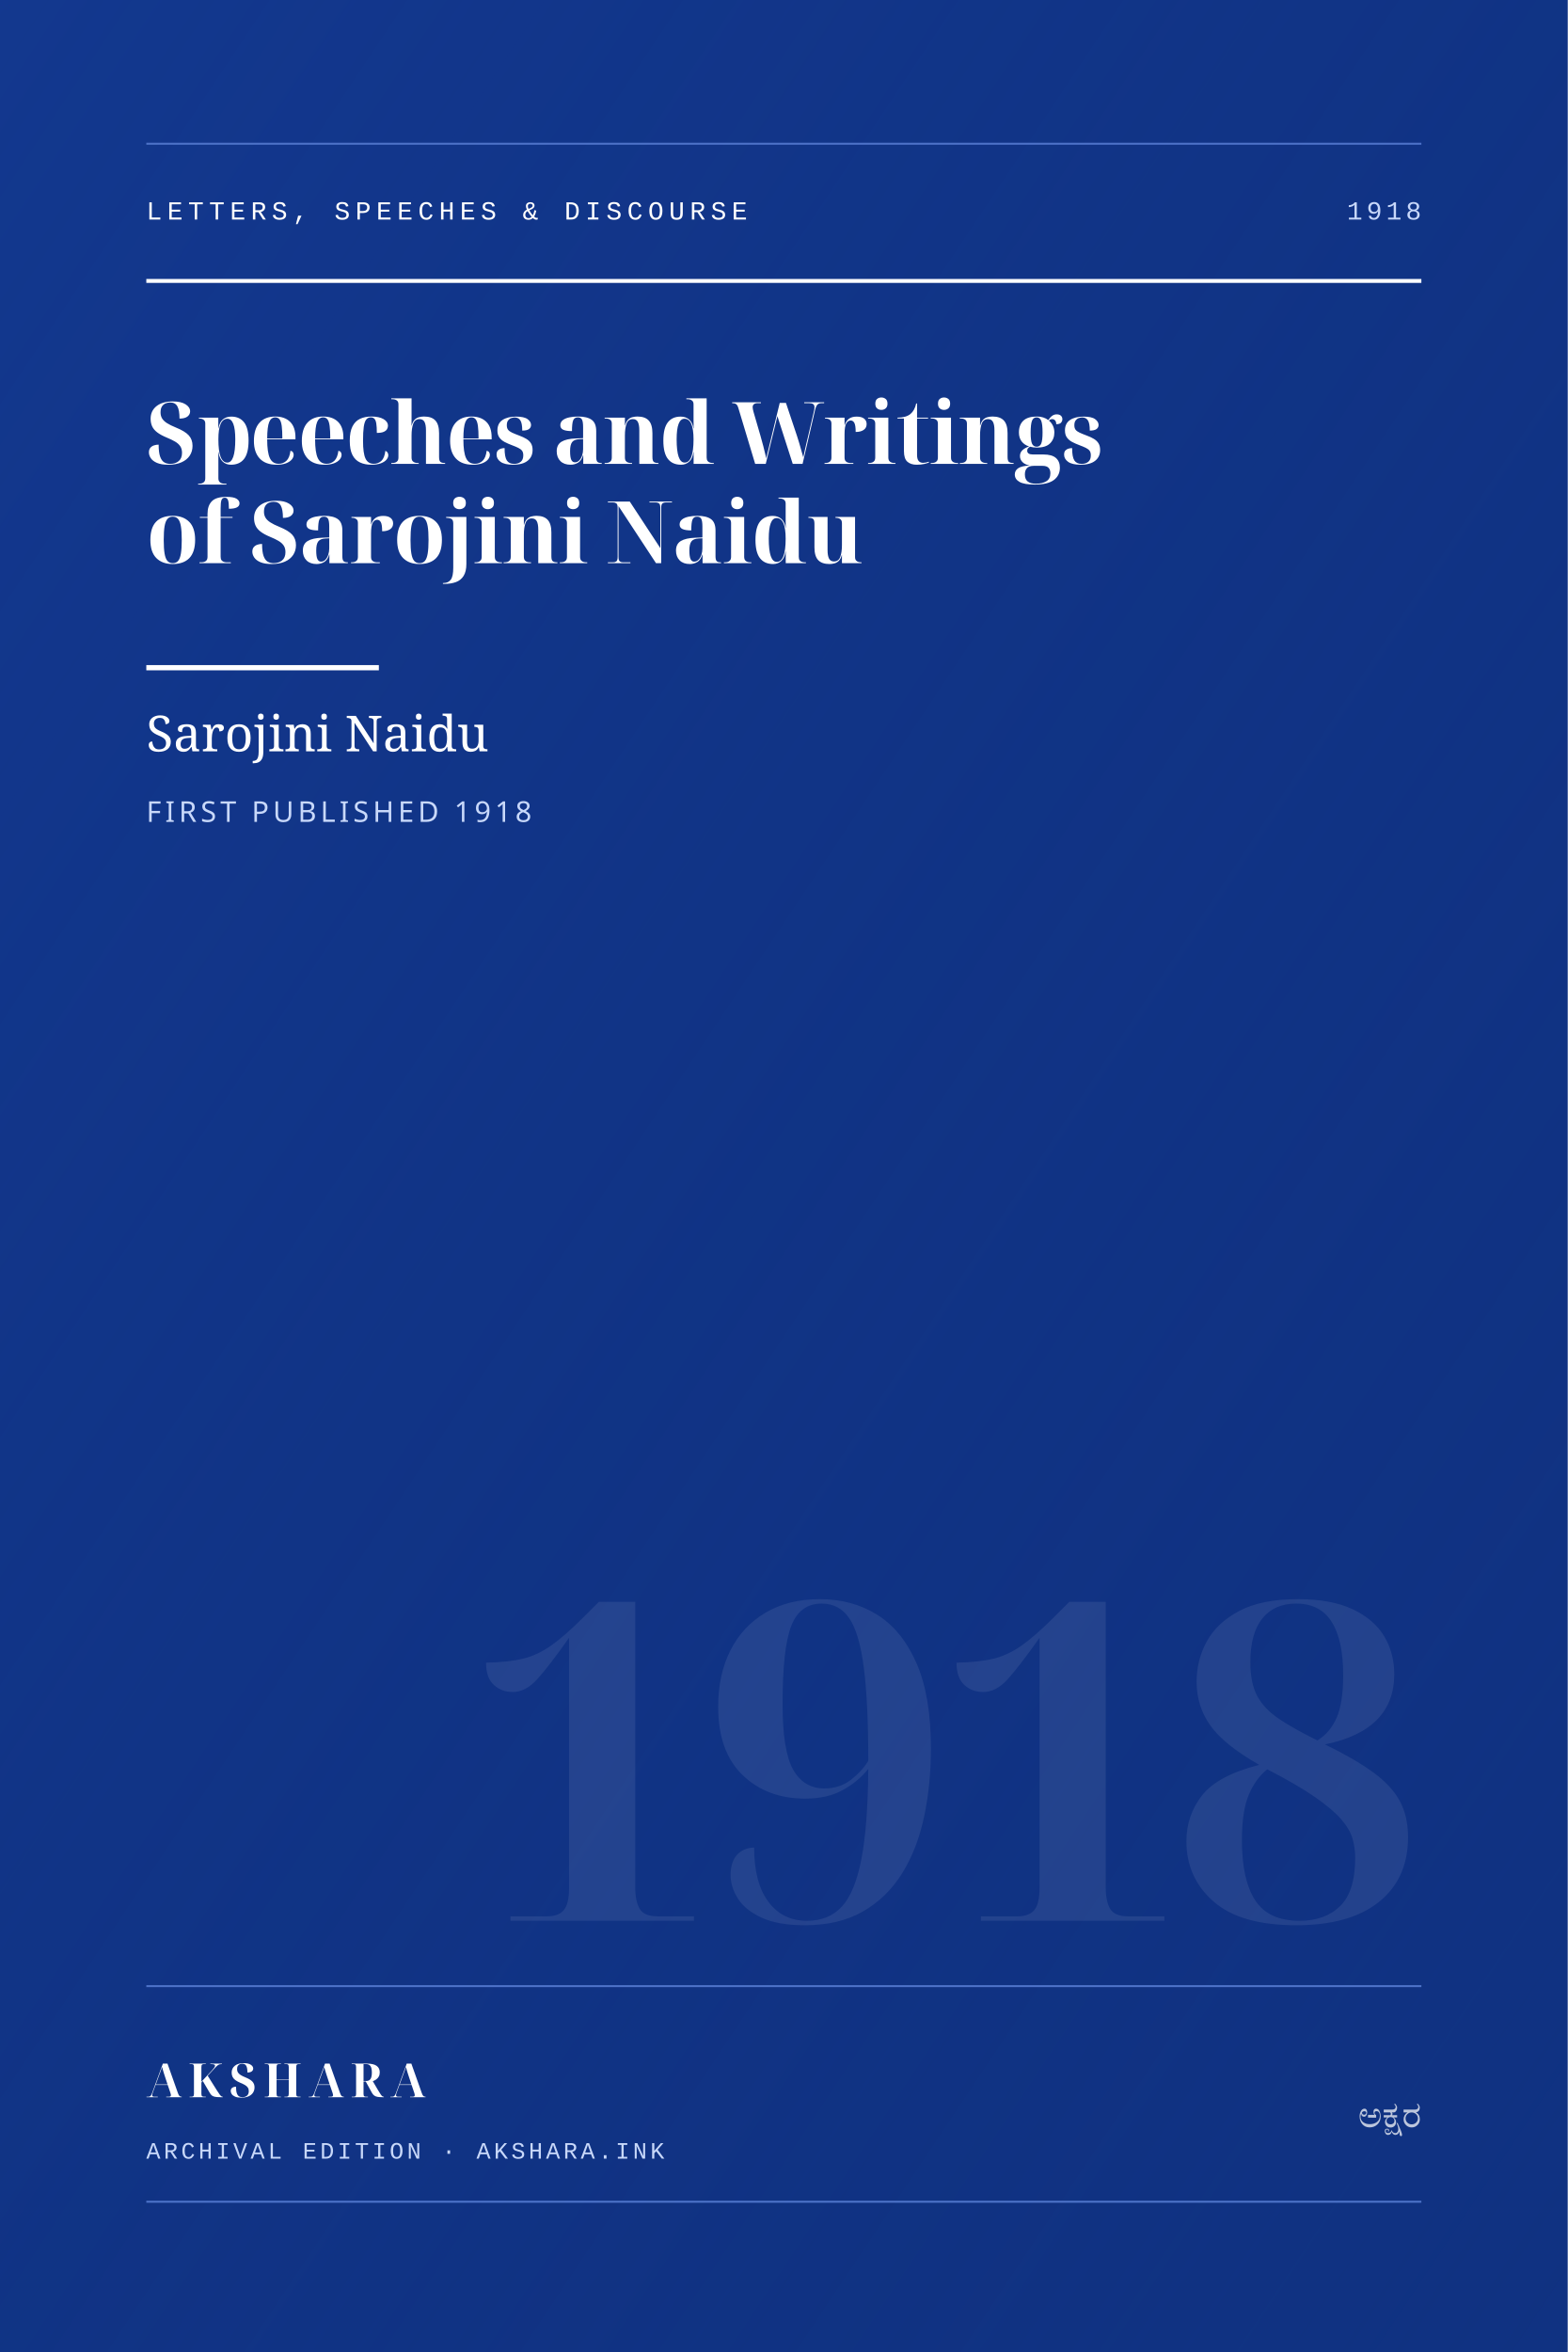
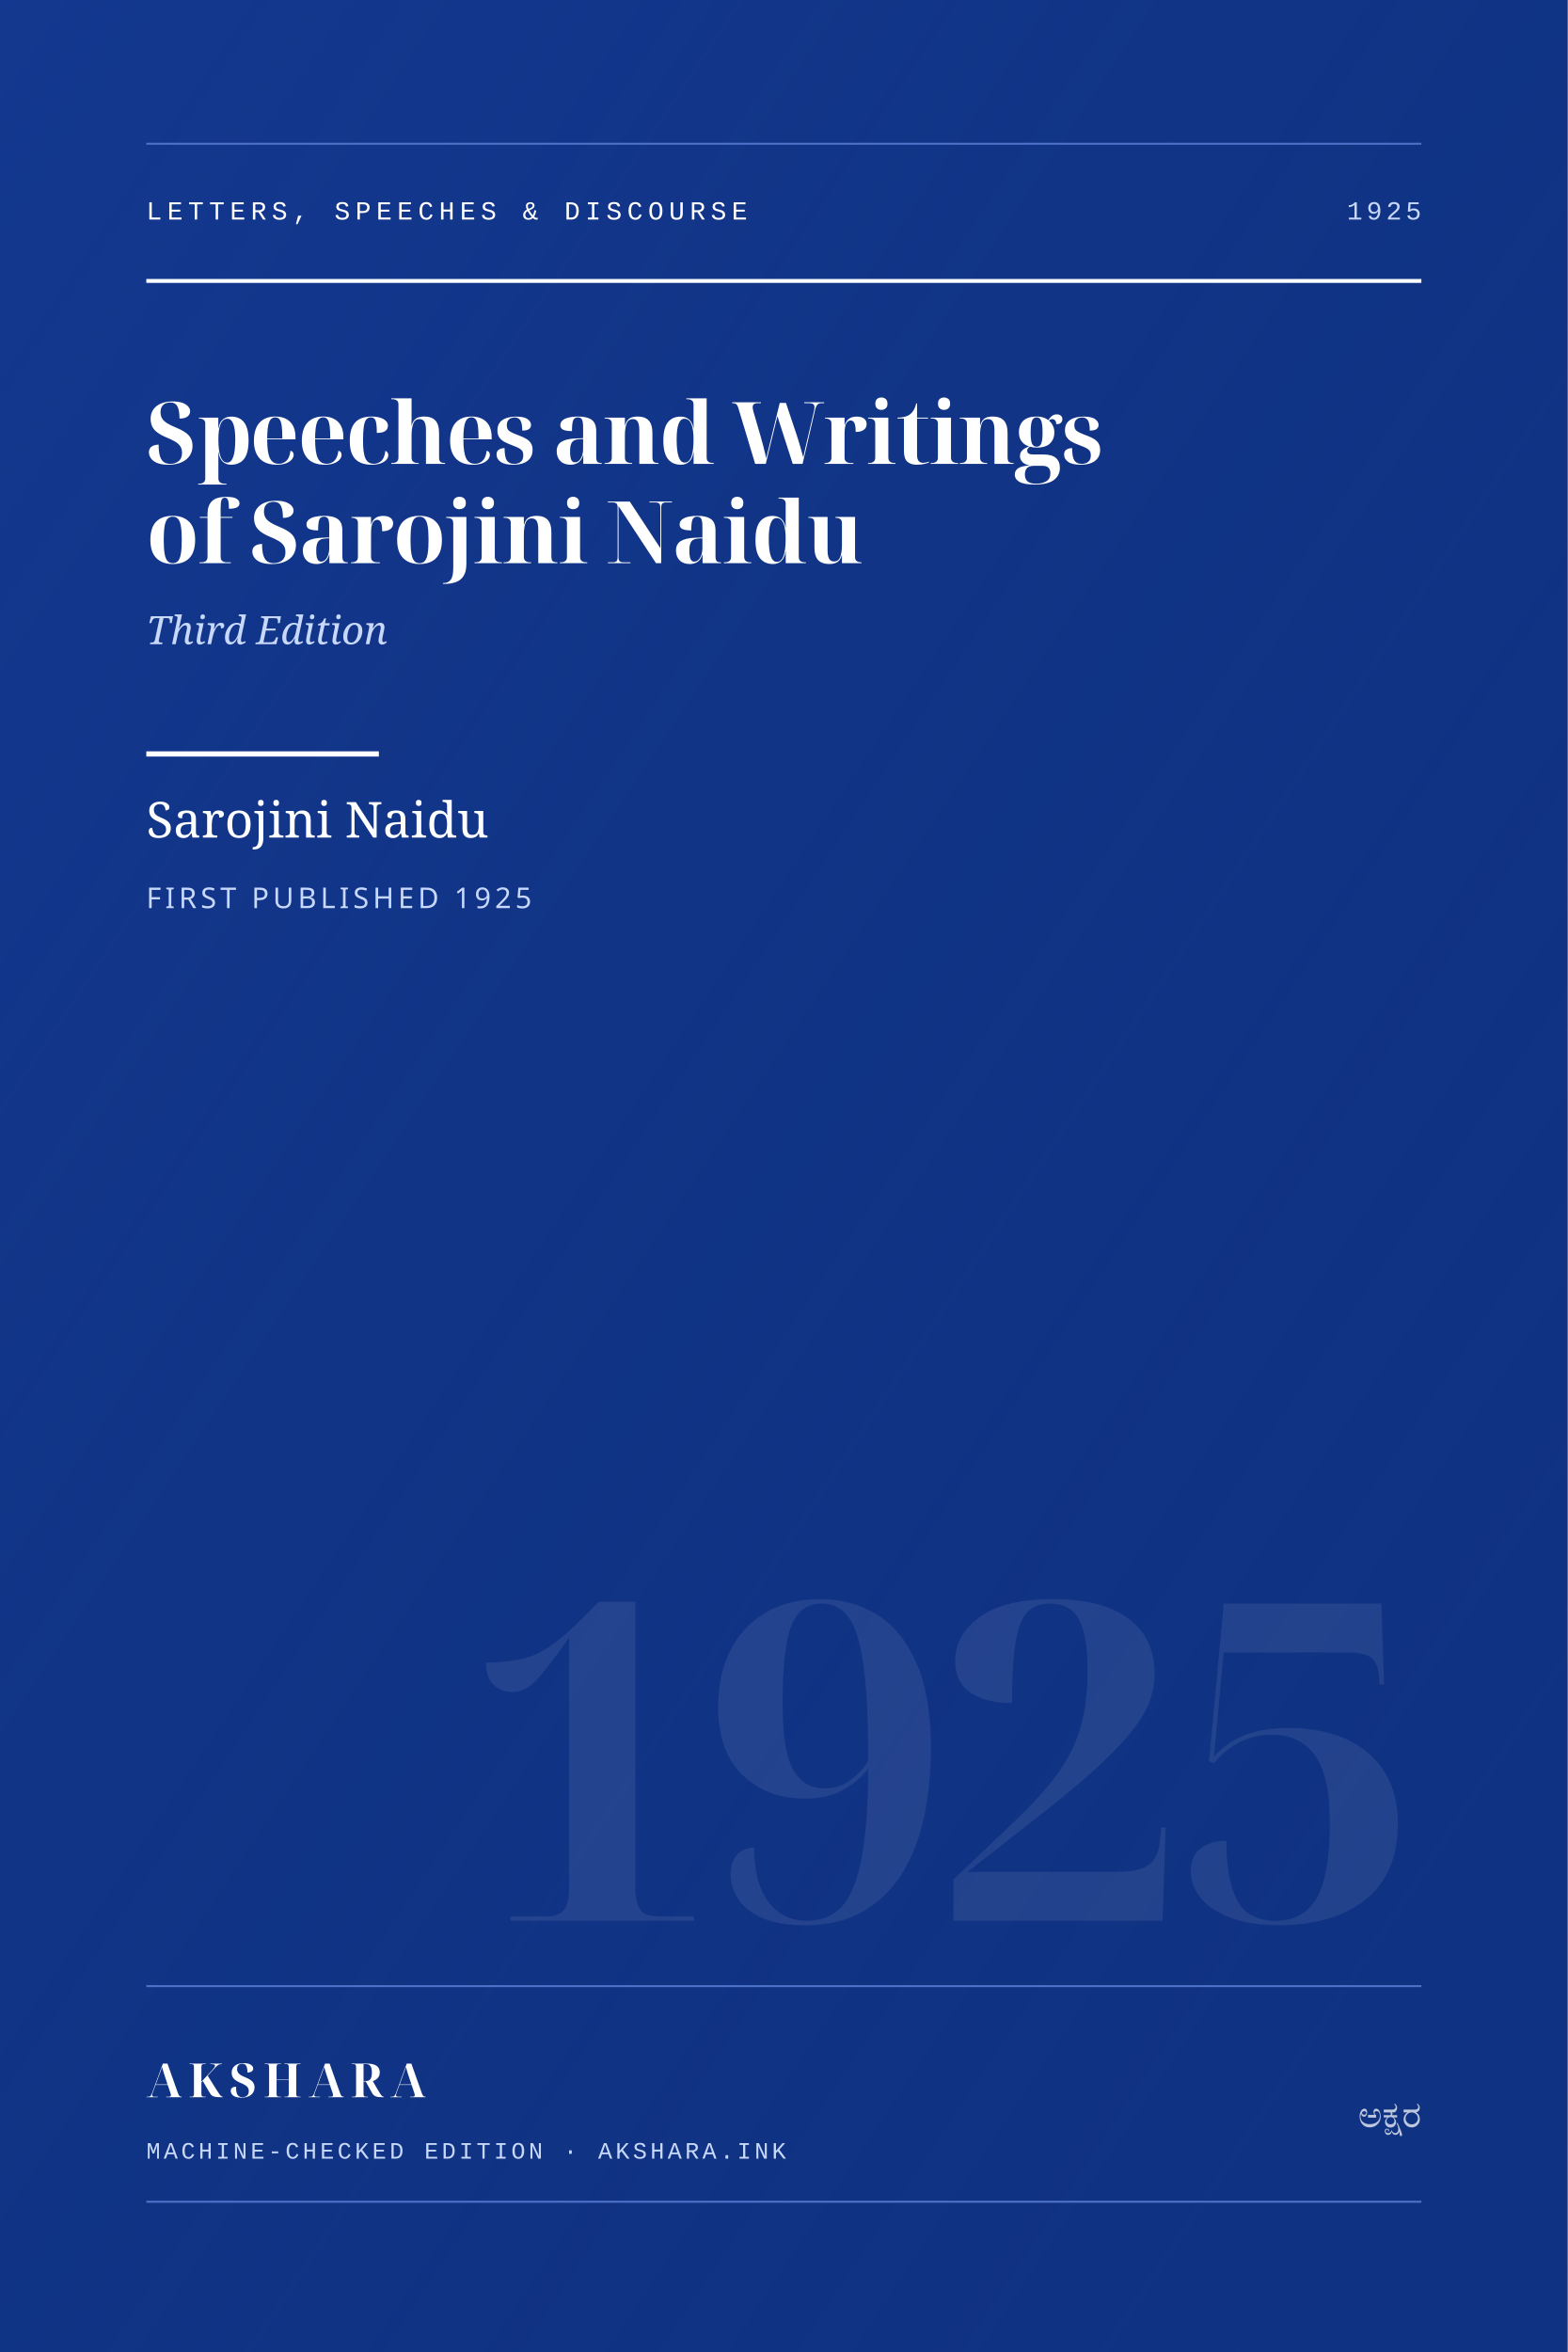
<svg xmlns="http://www.w3.org/2000/svg" viewBox="0 0 1200 1800" width="1200" height="1800">
  <defs>
    <linearGradient id="bgShade" x1="0" y1="0" x2="1" y2="1">
      <stop offset="0%" stop-color="#163F9E" stop-opacity="0.45" />
      <stop offset="100%" stop-color="#103282" stop-opacity="0" />
    </linearGradient>
  </defs>
  <rect width="1200" height="1800" fill="#103282" />
  <rect width="1200" height="1800" fill="url(#bgShade)" />
  <line x1="112" y1="110" x2="1088" y2="110" stroke="#4D72C8" stroke-width="1.5" />
  <line x1="112" y1="215" x2="1088" y2="215" stroke="#FFFFFF" stroke-width="3" />
-   <text x="1088" y="1470" text-anchor="end" fill="#FFFFFF" fill-opacity="0.08" font-family="Noto Serif Display, Noto Serif, Georgia, serif" font-weight="700" font-size="340" letter-spacing="-10">1918</text>
+   <text x="1088" y="1470" text-anchor="end" fill="#FFFFFF" fill-opacity="0.08" font-family="Noto Serif Display, Noto Serif, Georgia, serif" font-weight="700" font-size="340" letter-spacing="-10">1925</text>
  <line x1="112" y1="1520" x2="1088" y2="1520" stroke="#4D72C8" stroke-width="1.5" />
  <line x1="112" y1="1685" x2="1088" y2="1685" stroke="#4D72C8" stroke-width="1.5" />
  <text x="112" y="168" fill="#FFFFFF" font-family="JetBrainsMono Nerd Font, Liberation Mono, monospace" font-size="20" font-weight="500" letter-spacing="4">
    LETTERS, SPEECHES &amp; DISCOURSE
  </text>
  <text x="1088" y="168" text-anchor="end" fill="#C8D8FA" font-family="JetBrainsMono Nerd Font, Liberation Mono, monospace" font-size="20" letter-spacing="3">
-     1918
+     1925
  </text>
  <text x="112" y="355" fill="#FFFFFF" font-family="Noto Serif Display, Noto Serif, Georgia, serif" font-size="66" font-weight="600" letter-spacing="-1">
    <tspan x="112" dy="0">Speeches and Writings</tspan>
    <tspan x="112" dy="76">of Sarojini Naidu</tspan>
  </text>
-   <line x1="112" y1="511" x2="290" y2="511" stroke="#FFFFFF" stroke-width="4" />
-   <text x="112" y="575" fill="#FFFFFF" font-family="Noto Serif, Georgia, serif" font-size="38" font-weight="400">
+   <text x="112" y="493" fill="#C8D8FA" font-family="Noto Serif, Georgia, serif" font-style="italic" font-size="30">
+     <tspan x="112" dy="0">Third Edition</tspan>
+   </text>
+   <line x1="112" y1="577" x2="290" y2="577" stroke="#FFFFFF" stroke-width="4" />
+   <text x="112" y="641" fill="#FFFFFF" font-family="Noto Serif, Georgia, serif" font-size="38" font-weight="400">
    <tspan x="112" dy="0">Sarojini Naidu</tspan>
  </text>
-   <text x="112" y="629" fill="#C8D8FA" font-family="Noto Sans, sans-serif" font-size="22" letter-spacing="3">
-     FIRST PUBLISHED 1918
+   <text x="112" y="695" fill="#C8D8FA" font-family="Noto Sans, sans-serif" font-size="22" letter-spacing="3">
+     FIRST PUBLISHED 1925
  </text>
  <text x="112" y="1605" fill="#FFFFFF" font-family="Noto Serif Display, Noto Serif, Georgia, serif" font-size="36" font-weight="600" letter-spacing="5">
    AKSHARA
  </text>
  <text x="112" y="1652" fill="#C8D8FA" font-family="JetBrainsMono Nerd Font, Liberation Mono, monospace" font-size="18" letter-spacing="2.5">
-     ARCHIVAL EDITION  ·  AKSHARA.INK
+     MACHINE-CHECKED EDITION  ·  AKSHARA.INK
  </text>
  <text x="1088" y="1628" text-anchor="end" fill="#FFFFFF" font-family="Noto Serif, Georgia, serif" font-size="28" fill-opacity="0.72">
    ಅಕ್ಷರ
  </text>
</svg>
